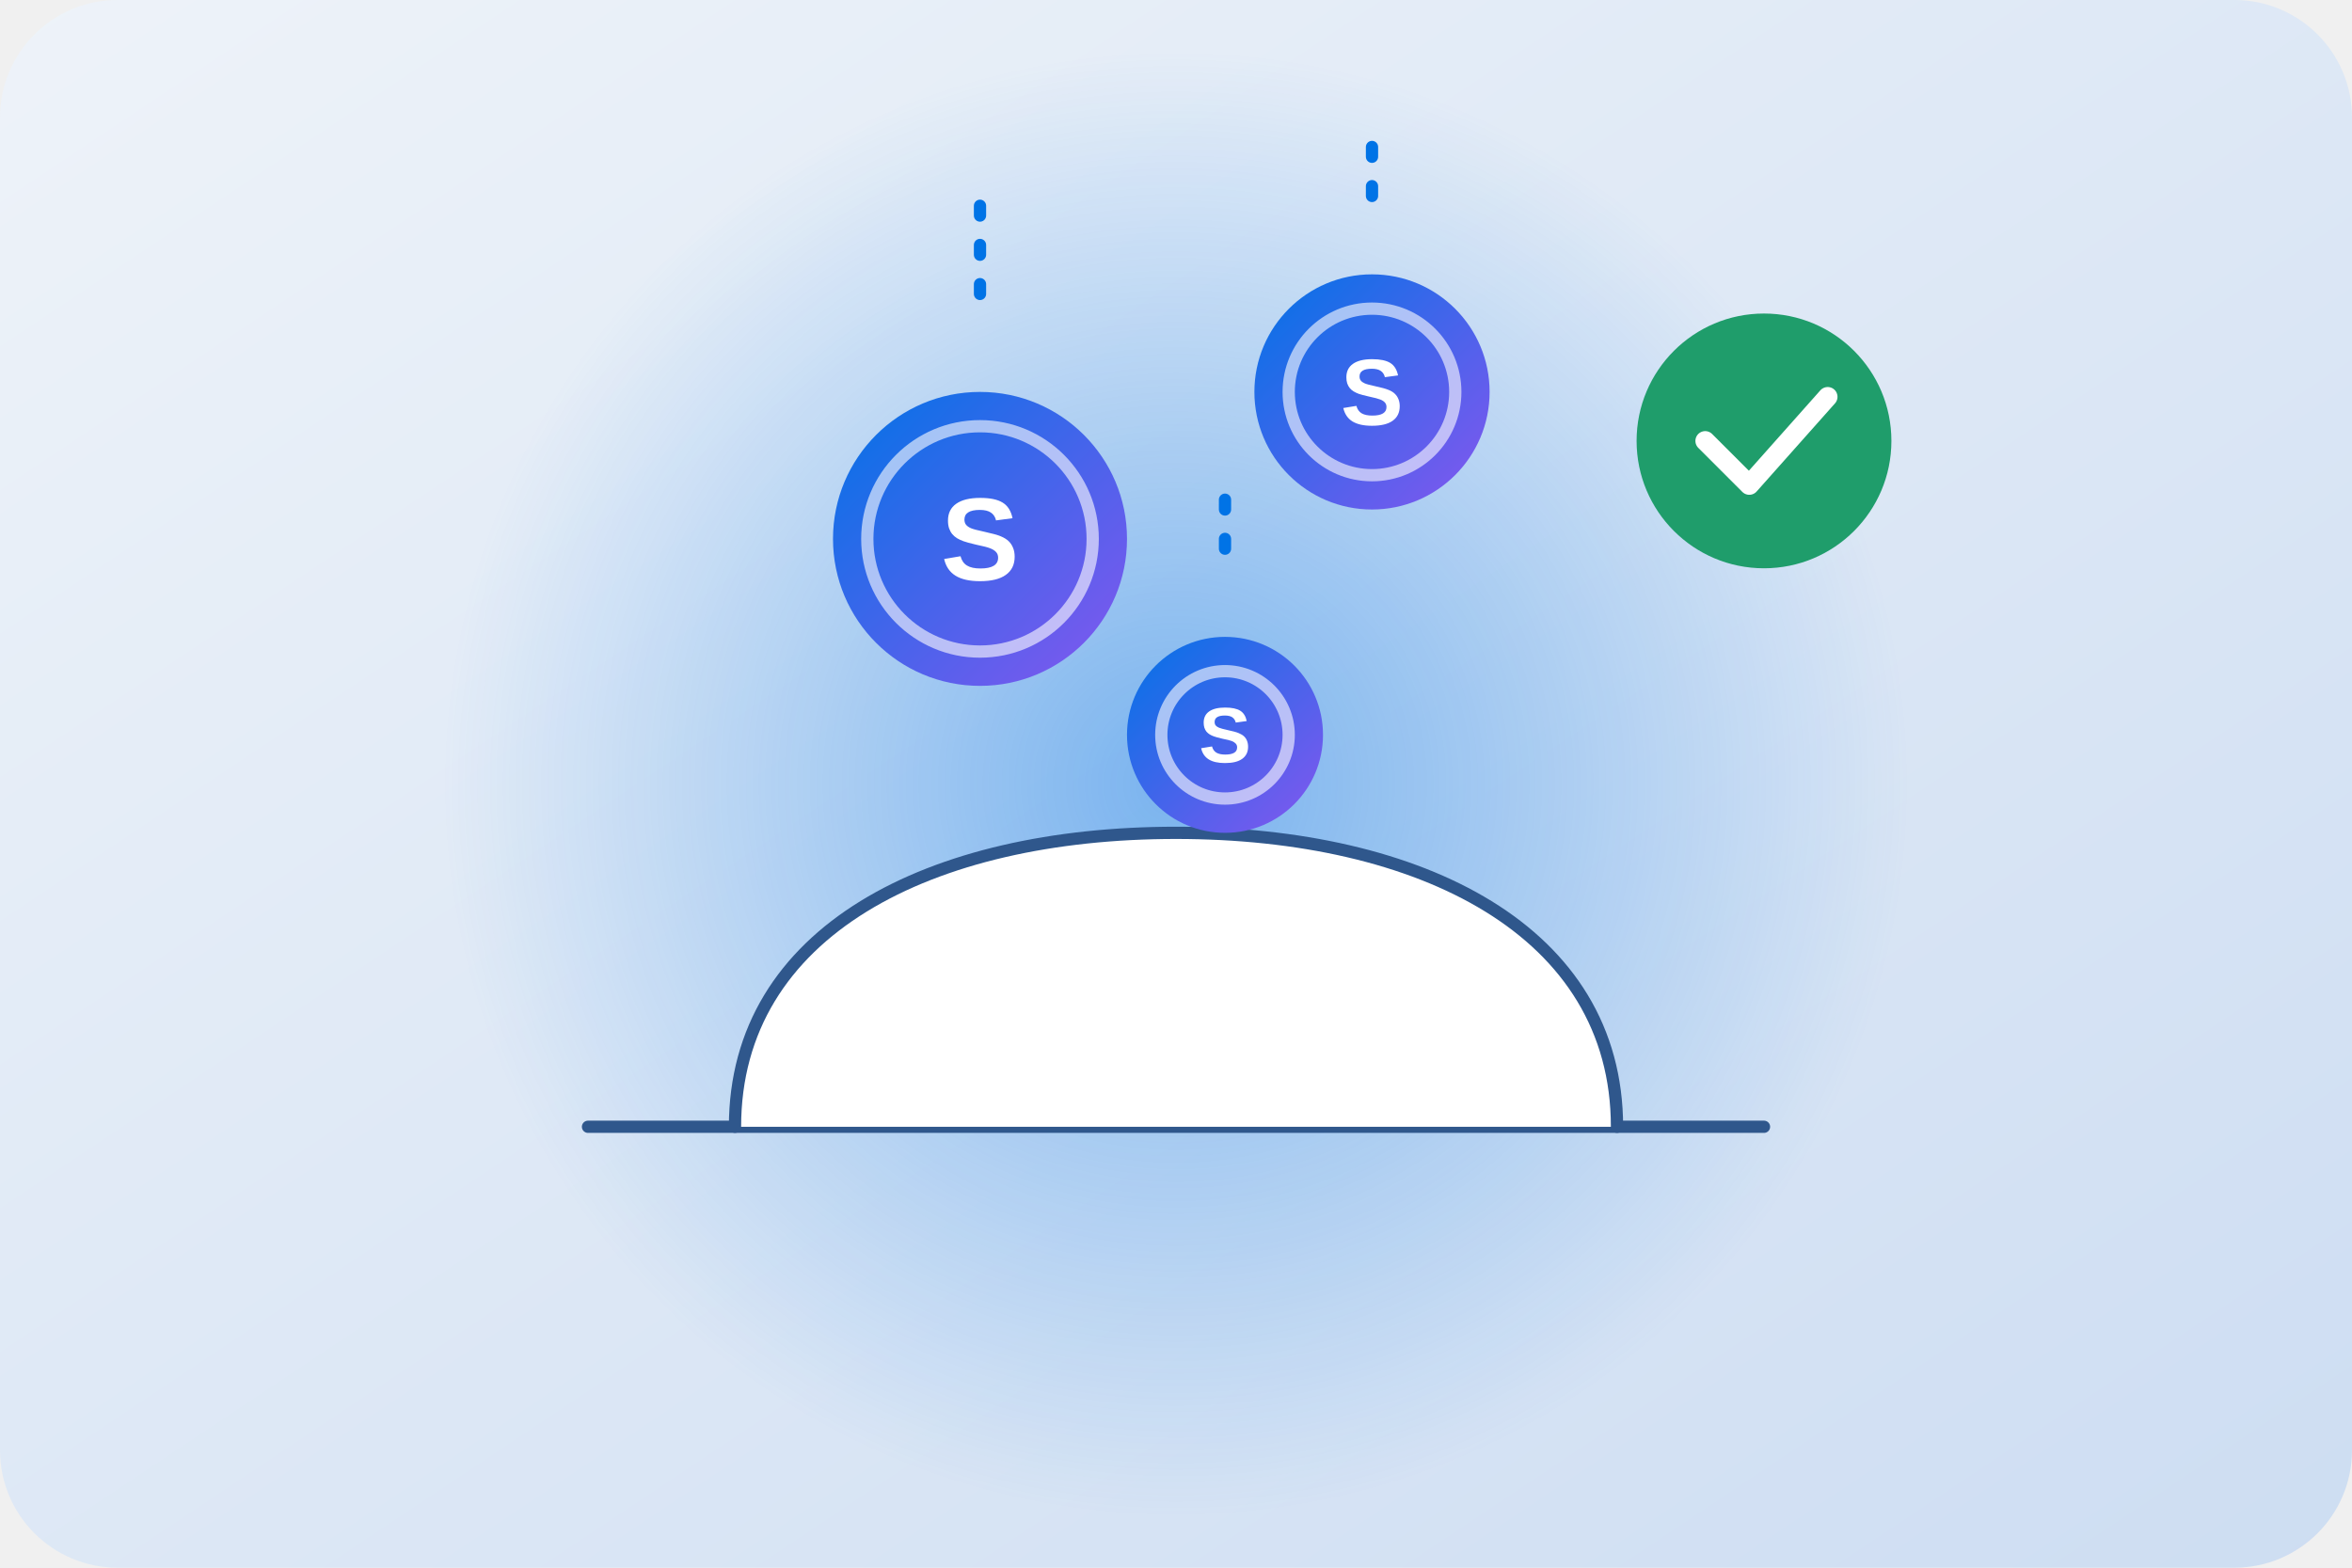
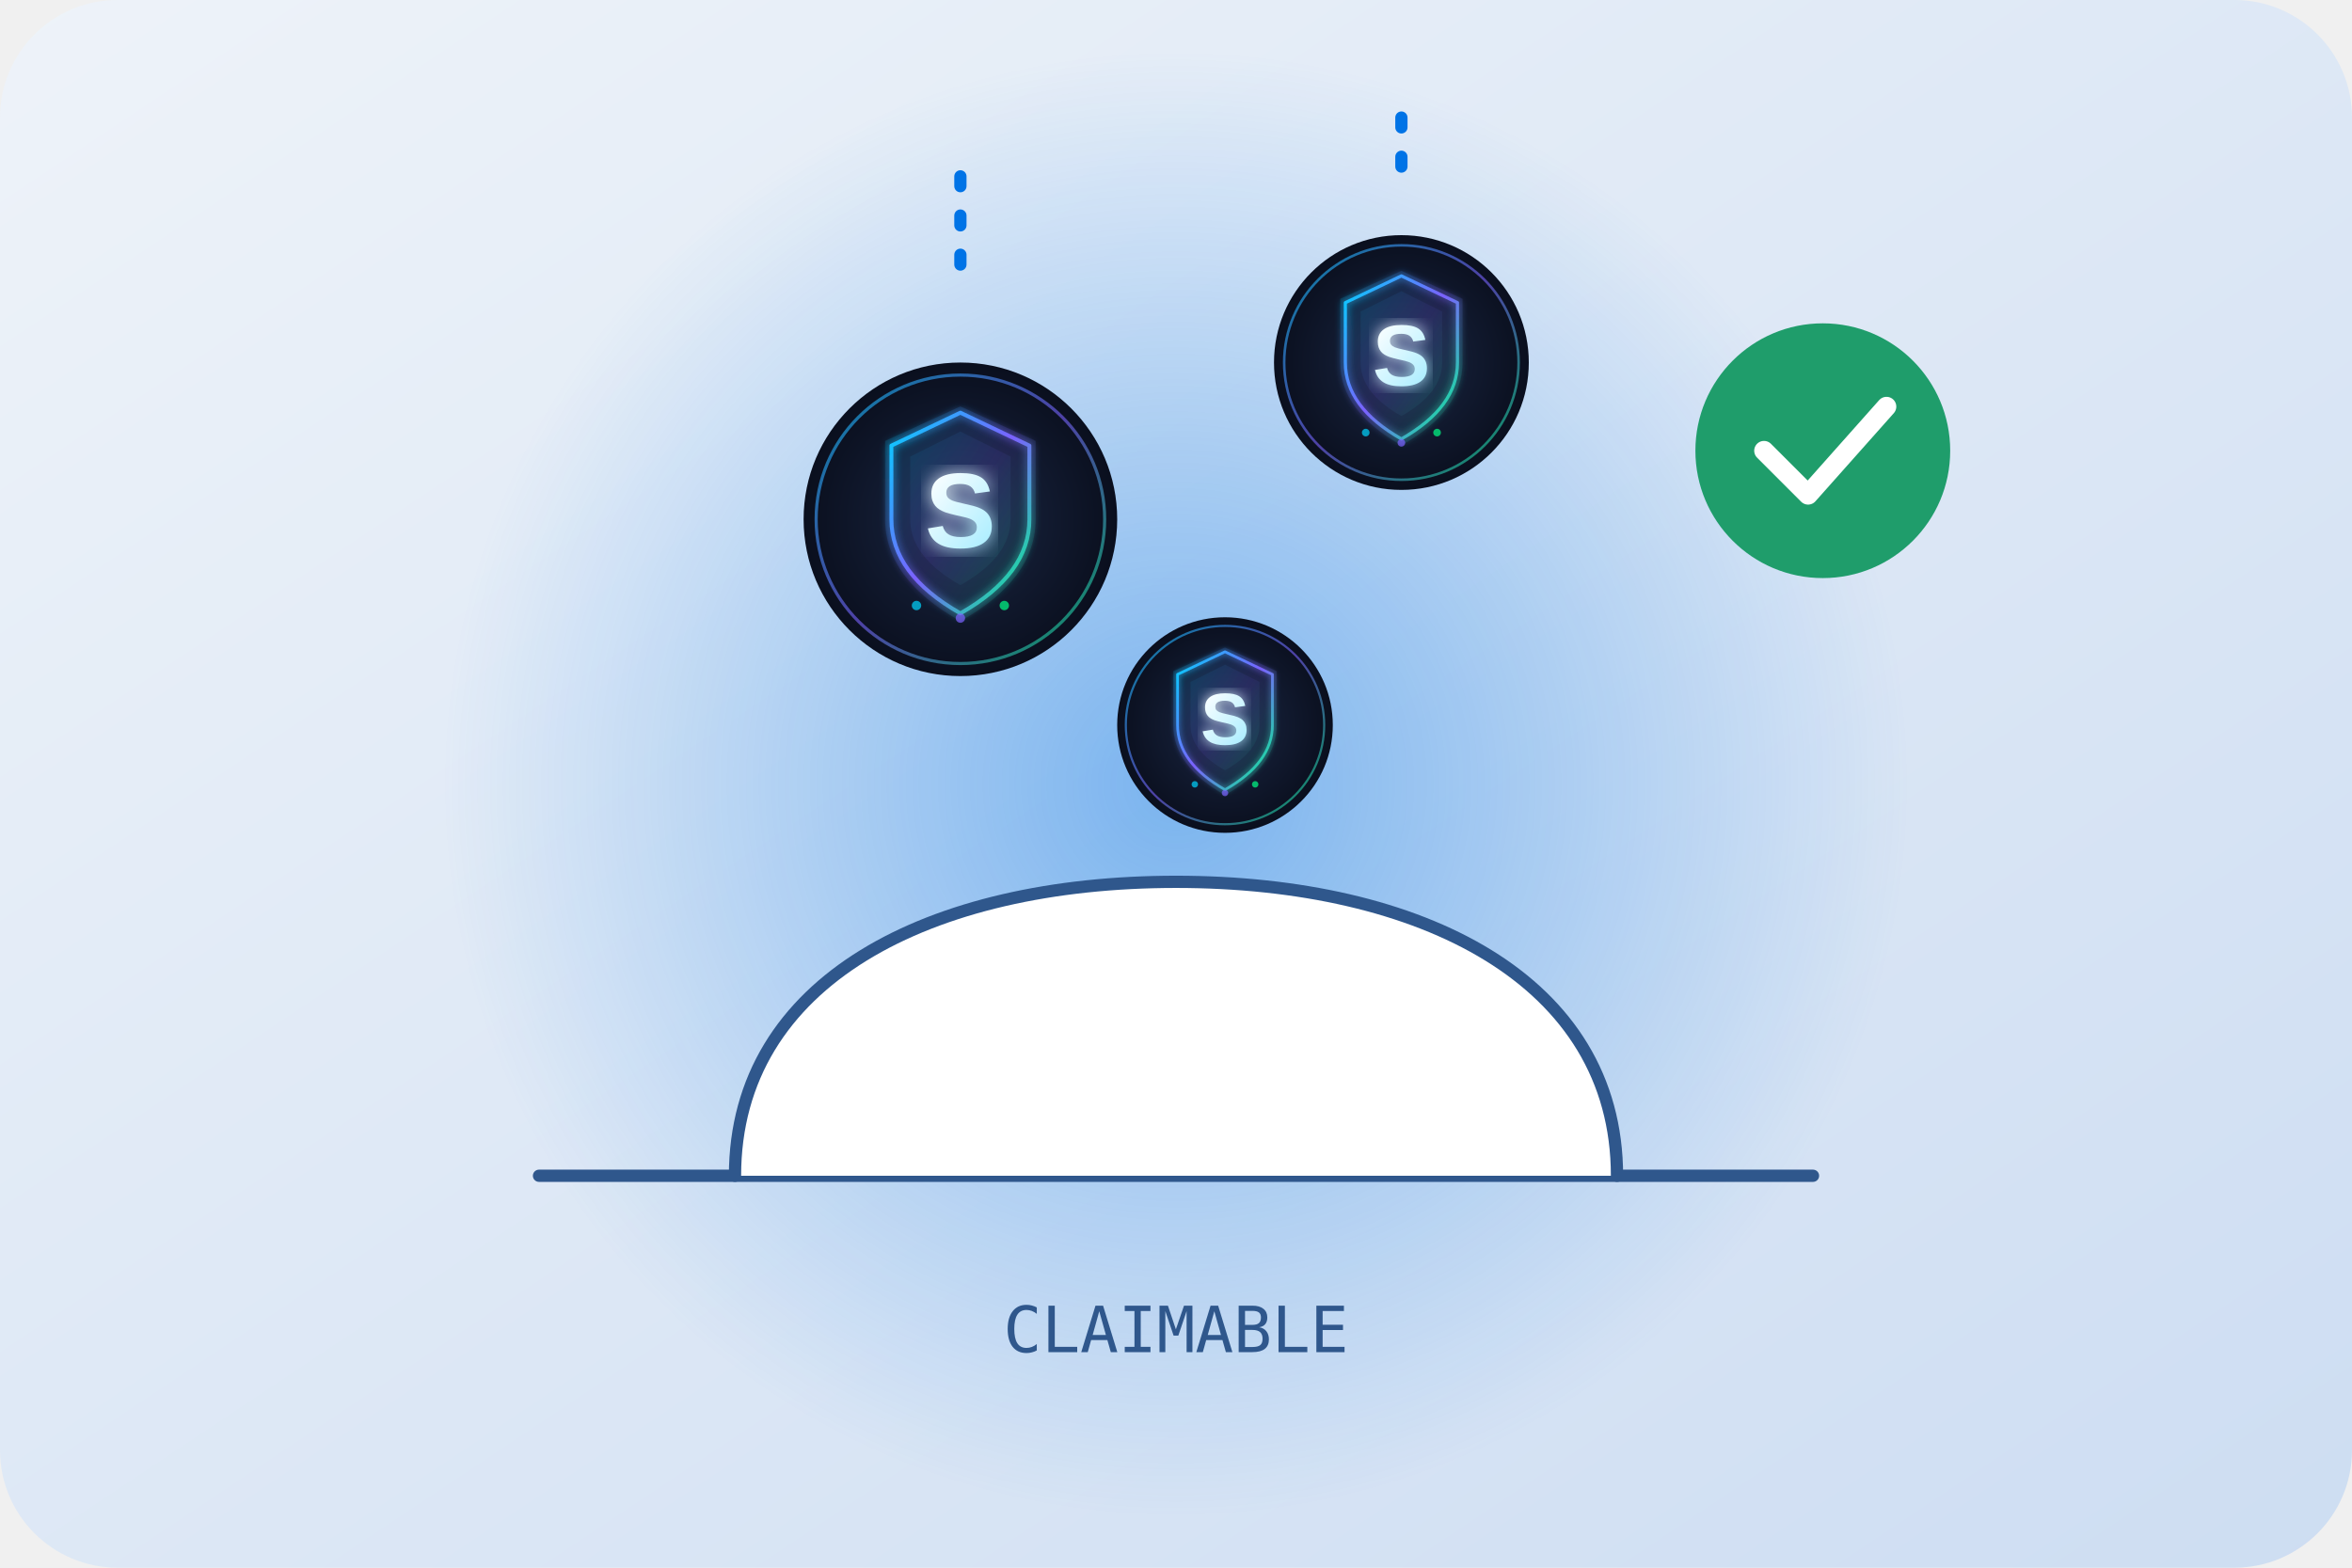
<svg xmlns="http://www.w3.org/2000/svg" width="480" height="320" viewBox="0 0 480 320">
  <defs>
    <linearGradient id="bg" x1="0" y1="0" x2="1" y2="1">
      <stop offset="0" stop-color="#EEF3F9" />
      <stop offset="1" stop-color="#CDDDF2" />
    </linearGradient>
    <linearGradient id="g" x1="0" y1="0" x2="1" y2="1">
      <stop offset="0" stop-color="#0073E6" />
      <stop offset="1" stop-color="#8656EF" />
    </linearGradient>
    <radialGradient id="glow">
      <stop offset="0" stop-color="#0073E6" stop-opacity=".45" />
      <stop offset="1" stop-color="#0073E6" stop-opacity="0" />
    </radialGradient>
  </defs>
  <rect width="480" height="320" rx="24" fill="url(#bg)" />
  <circle cx="240" cy="160" r="150" fill="url(#glow)" />
  <g fill="none" stroke="#2F578C" stroke-width="2.5" stroke-linecap="round" stroke-linejoin="round">
-     <path d="M120 230h240" />
-     <path d="M150 230c0-40 40-60 90-60s90 20 90 60" fill="#FFFFFF" />
-     <circle cx="200" cy="110" r="30" fill="url(#g)" stroke="none" />
-     <circle cx="200" cy="110" r="23" stroke="#FFFFFF" stroke-opacity=".6" />
-     <text x="200" y="118.4" font-family="DM Sans,Arial" font-weight="700" font-size="24.0" fill="#FFFFFF" stroke="none" text-anchor="middle">S</text>
-     <circle cx="280" cy="80" r="24" fill="url(#g)" stroke="none" />
-     <circle cx="280" cy="80" r="17" stroke="#FFFFFF" stroke-opacity=".6" />
-     <text x="280" y="86.72" font-family="DM Sans,Arial" font-weight="700" font-size="19.2" fill="#FFFFFF" stroke="none" text-anchor="middle">S</text>
-     <circle cx="250" cy="150" r="20" fill="url(#g)" stroke="none" />
-     <circle cx="250" cy="150" r="13" stroke="#FFFFFF" stroke-opacity=".6" />
-     <text x="250" y="155.6" font-family="DM Sans,Arial" font-weight="700" font-size="16.0" fill="#FFFFFF" stroke="none" text-anchor="middle">S</text>
-     <circle cx="360" cy="90" r="26" fill="#1F9D6B" stroke="none" />
-     <path d="M348 90l9 9 16-18" stroke="#FFFFFF" stroke-width="4" />
-     <path d="M200 60v-20M280 40v-14M250 112v-10" stroke="#0073E6" stroke-dasharray="2 6" />
+     <path d="M110 240h260" />
+     <path d="M150 240c0-40 40-60 90-60s90 20 90 60" fill="#FFFFFF" />
+     <svg x="164" y="74" width="64" height="64" viewBox="0 0 200 200" preserveAspectRatio="xMidYMid meet" stroke="none" stroke-width="0">
+       <defs>
+         <radialGradient id="savior_bg" cx="50%" cy="50%" r="50%">
+           <stop offset="0%" stop-color="#1a2744" />
+           <stop offset="100%" stop-color="#0a0f1e" />
+         </radialGradient>
+         <linearGradient id="savior_shieldGrad" x1="0%" y1="0%" x2="100%" y2="100%">
+           <stop offset="0%" stop-color="#00d4ff" />
+           <stop offset="50%" stop-color="#7b61ff" />
+           <stop offset="100%" stop-color="#00ff87" />
+         </linearGradient>
+         <linearGradient id="savior_sGrad" x1="0%" y1="0%" x2="100%" y2="100%">
+           <stop offset="0%" stop-color="#ffffff" />
+           <stop offset="100%" stop-color="#a8edff" />
+         </linearGradient>
+         <filter id="savior_glow">
+           <feGaussianBlur stdDeviation="3" result="blur" />
+           <feMerge>
+             <feMergeNode in="blur" />
+             <feMergeNode in="SourceGraphic" />
+           </feMerge>
+         </filter>
+         <filter id="savior_softglow">
+           <feGaussianBlur stdDeviation="6" result="blur" />
+           <feMerge>
+             <feMergeNode in="blur" />
+             <feMergeNode in="SourceGraphic" />
+           </feMerge>
+         </filter>
+       </defs>
+       <circle cx="100" cy="100" r="100" fill="url(#savior_bg)" />
+       <circle cx="100" cy="100" r="92" fill="none" stroke="url(#savior_shieldGrad)" stroke-width="2" opacity="0.6" />
+       <path d="M100 28 L148 50 L148 100 Q148 138 100 165 Q52 138 52 100 L52 50 Z" fill="url(#savior_shieldGrad)" opacity="0.15" />
+       <path d="M100 32 L144 53 L144 100 Q144 135 100 160 Q56 135 56 100 L56 53 Z" fill="none" stroke="url(#savior_shieldGrad)" stroke-width="2.5" filter="url(#savior_glow)" />
+       <path d="M100 44 L132 60 L132 100 Q132 124 100 142 Q68 124 68 100 L68 60 Z" fill="url(#savior_shieldGrad)" opacity="0.08" />
+       <text x="100" y="118" font-family="'Arial Black', Arial, sans-serif" font-size="68" font-weight="900" text-anchor="middle" fill="url(#savior_sGrad)" filter="url(#savior_softglow)" letter-spacing="-2">S</text>
+       <circle cx="72" cy="155" r="3" fill="#00d4ff" opacity="0.7" />
+       <circle cx="100" cy="163" r="3" fill="#7b61ff" opacity="0.7" />
+       <circle cx="128" cy="155" r="3" fill="#00ff87" opacity="0.7" />
+     </svg>
+     <svg x="260" y="48" width="52" height="52" viewBox="0 0 200 200" preserveAspectRatio="xMidYMid meet" stroke="none" stroke-width="0">
+       <defs>
+         <radialGradient id="savior_bg" cx="50%" cy="50%" r="50%">
+           <stop offset="0%" stop-color="#1a2744" />
+           <stop offset="100%" stop-color="#0a0f1e" />
+         </radialGradient>
+         <linearGradient id="savior_shieldGrad" x1="0%" y1="0%" x2="100%" y2="100%">
+           <stop offset="0%" stop-color="#00d4ff" />
+           <stop offset="50%" stop-color="#7b61ff" />
+           <stop offset="100%" stop-color="#00ff87" />
+         </linearGradient>
+         <linearGradient id="savior_sGrad" x1="0%" y1="0%" x2="100%" y2="100%">
+           <stop offset="0%" stop-color="#ffffff" />
+           <stop offset="100%" stop-color="#a8edff" />
+         </linearGradient>
+         <filter id="savior_glow">
+           <feGaussianBlur stdDeviation="3" result="blur" />
+           <feMerge>
+             <feMergeNode in="blur" />
+             <feMergeNode in="SourceGraphic" />
+           </feMerge>
+         </filter>
+         <filter id="savior_softglow">
+           <feGaussianBlur stdDeviation="6" result="blur" />
+           <feMerge>
+             <feMergeNode in="blur" />
+             <feMergeNode in="SourceGraphic" />
+           </feMerge>
+         </filter>
+       </defs>
+       <circle cx="100" cy="100" r="100" fill="url(#savior_bg)" />
+       <circle cx="100" cy="100" r="92" fill="none" stroke="url(#savior_shieldGrad)" stroke-width="2" opacity="0.6" />
+       <path d="M100 28 L148 50 L148 100 Q148 138 100 165 Q52 138 52 100 L52 50 Z" fill="url(#savior_shieldGrad)" opacity="0.15" />
+       <path d="M100 32 L144 53 L144 100 Q144 135 100 160 Q56 135 56 100 L56 53 Z" fill="none" stroke="url(#savior_shieldGrad)" stroke-width="2.5" filter="url(#savior_glow)" />
+       <path d="M100 44 L132 60 L132 100 Q132 124 100 142 Q68 124 68 100 L68 60 Z" fill="url(#savior_shieldGrad)" opacity="0.08" />
+       <text x="100" y="118" font-family="'Arial Black', Arial, sans-serif" font-size="68" font-weight="900" text-anchor="middle" fill="url(#savior_sGrad)" filter="url(#savior_softglow)" letter-spacing="-2">S</text>
+       <circle cx="72" cy="155" r="3" fill="#00d4ff" opacity="0.7" />
+       <circle cx="100" cy="163" r="3" fill="#7b61ff" opacity="0.7" />
+       <circle cx="128" cy="155" r="3" fill="#00ff87" opacity="0.7" />
+     </svg>
+     <svg x="228" y="126" width="44" height="44" viewBox="0 0 200 200" preserveAspectRatio="xMidYMid meet" stroke="none" stroke-width="0">
+       <defs>
+         <radialGradient id="savior_bg" cx="50%" cy="50%" r="50%">
+           <stop offset="0%" stop-color="#1a2744" />
+           <stop offset="100%" stop-color="#0a0f1e" />
+         </radialGradient>
+         <linearGradient id="savior_shieldGrad" x1="0%" y1="0%" x2="100%" y2="100%">
+           <stop offset="0%" stop-color="#00d4ff" />
+           <stop offset="50%" stop-color="#7b61ff" />
+           <stop offset="100%" stop-color="#00ff87" />
+         </linearGradient>
+         <linearGradient id="savior_sGrad" x1="0%" y1="0%" x2="100%" y2="100%">
+           <stop offset="0%" stop-color="#ffffff" />
+           <stop offset="100%" stop-color="#a8edff" />
+         </linearGradient>
+         <filter id="savior_glow">
+           <feGaussianBlur stdDeviation="3" result="blur" />
+           <feMerge>
+             <feMergeNode in="blur" />
+             <feMergeNode in="SourceGraphic" />
+           </feMerge>
+         </filter>
+         <filter id="savior_softglow">
+           <feGaussianBlur stdDeviation="6" result="blur" />
+           <feMerge>
+             <feMergeNode in="blur" />
+             <feMergeNode in="SourceGraphic" />
+           </feMerge>
+         </filter>
+       </defs>
+       <circle cx="100" cy="100" r="100" fill="url(#savior_bg)" />
+       <circle cx="100" cy="100" r="92" fill="none" stroke="url(#savior_shieldGrad)" stroke-width="2" opacity="0.6" />
+       <path d="M100 28 L148 50 L148 100 Q148 138 100 165 Q52 138 52 100 L52 50 Z" fill="url(#savior_shieldGrad)" opacity="0.15" />
+       <path d="M100 32 L144 53 L144 100 Q144 135 100 160 Q56 135 56 100 L56 53 Z" fill="none" stroke="url(#savior_shieldGrad)" stroke-width="2.5" filter="url(#savior_glow)" />
+       <path d="M100 44 L132 60 L132 100 Q132 124 100 142 Q68 124 68 100 L68 60 Z" fill="url(#savior_shieldGrad)" opacity="0.08" />
+       <text x="100" y="118" font-family="'Arial Black', Arial, sans-serif" font-size="68" font-weight="900" text-anchor="middle" fill="url(#savior_sGrad)" filter="url(#savior_softglow)" letter-spacing="-2">S</text>
+       <circle cx="72" cy="155" r="3" fill="#00d4ff" opacity="0.7" />
+       <circle cx="100" cy="163" r="3" fill="#7b61ff" opacity="0.7" />
+       <circle cx="128" cy="155" r="3" fill="#00ff87" opacity="0.7" />
+     </svg>
+     <circle cx="372" cy="92" r="26" fill="#1F9D6B" stroke="none" />
+     <path d="M360 92l9 9 16-18" stroke="#FFFFFF" stroke-width="4" />
+     <path d="M196 54v-20M286 34v-10" stroke="#0073E6" stroke-dasharray="2 6" />
+     <text x="240" y="276" font-family="Space Mono,monospace" font-size="13" fill="#2F578C" stroke="none" text-anchor="middle">CLAIMABLE</text>
  </g>
</svg>
